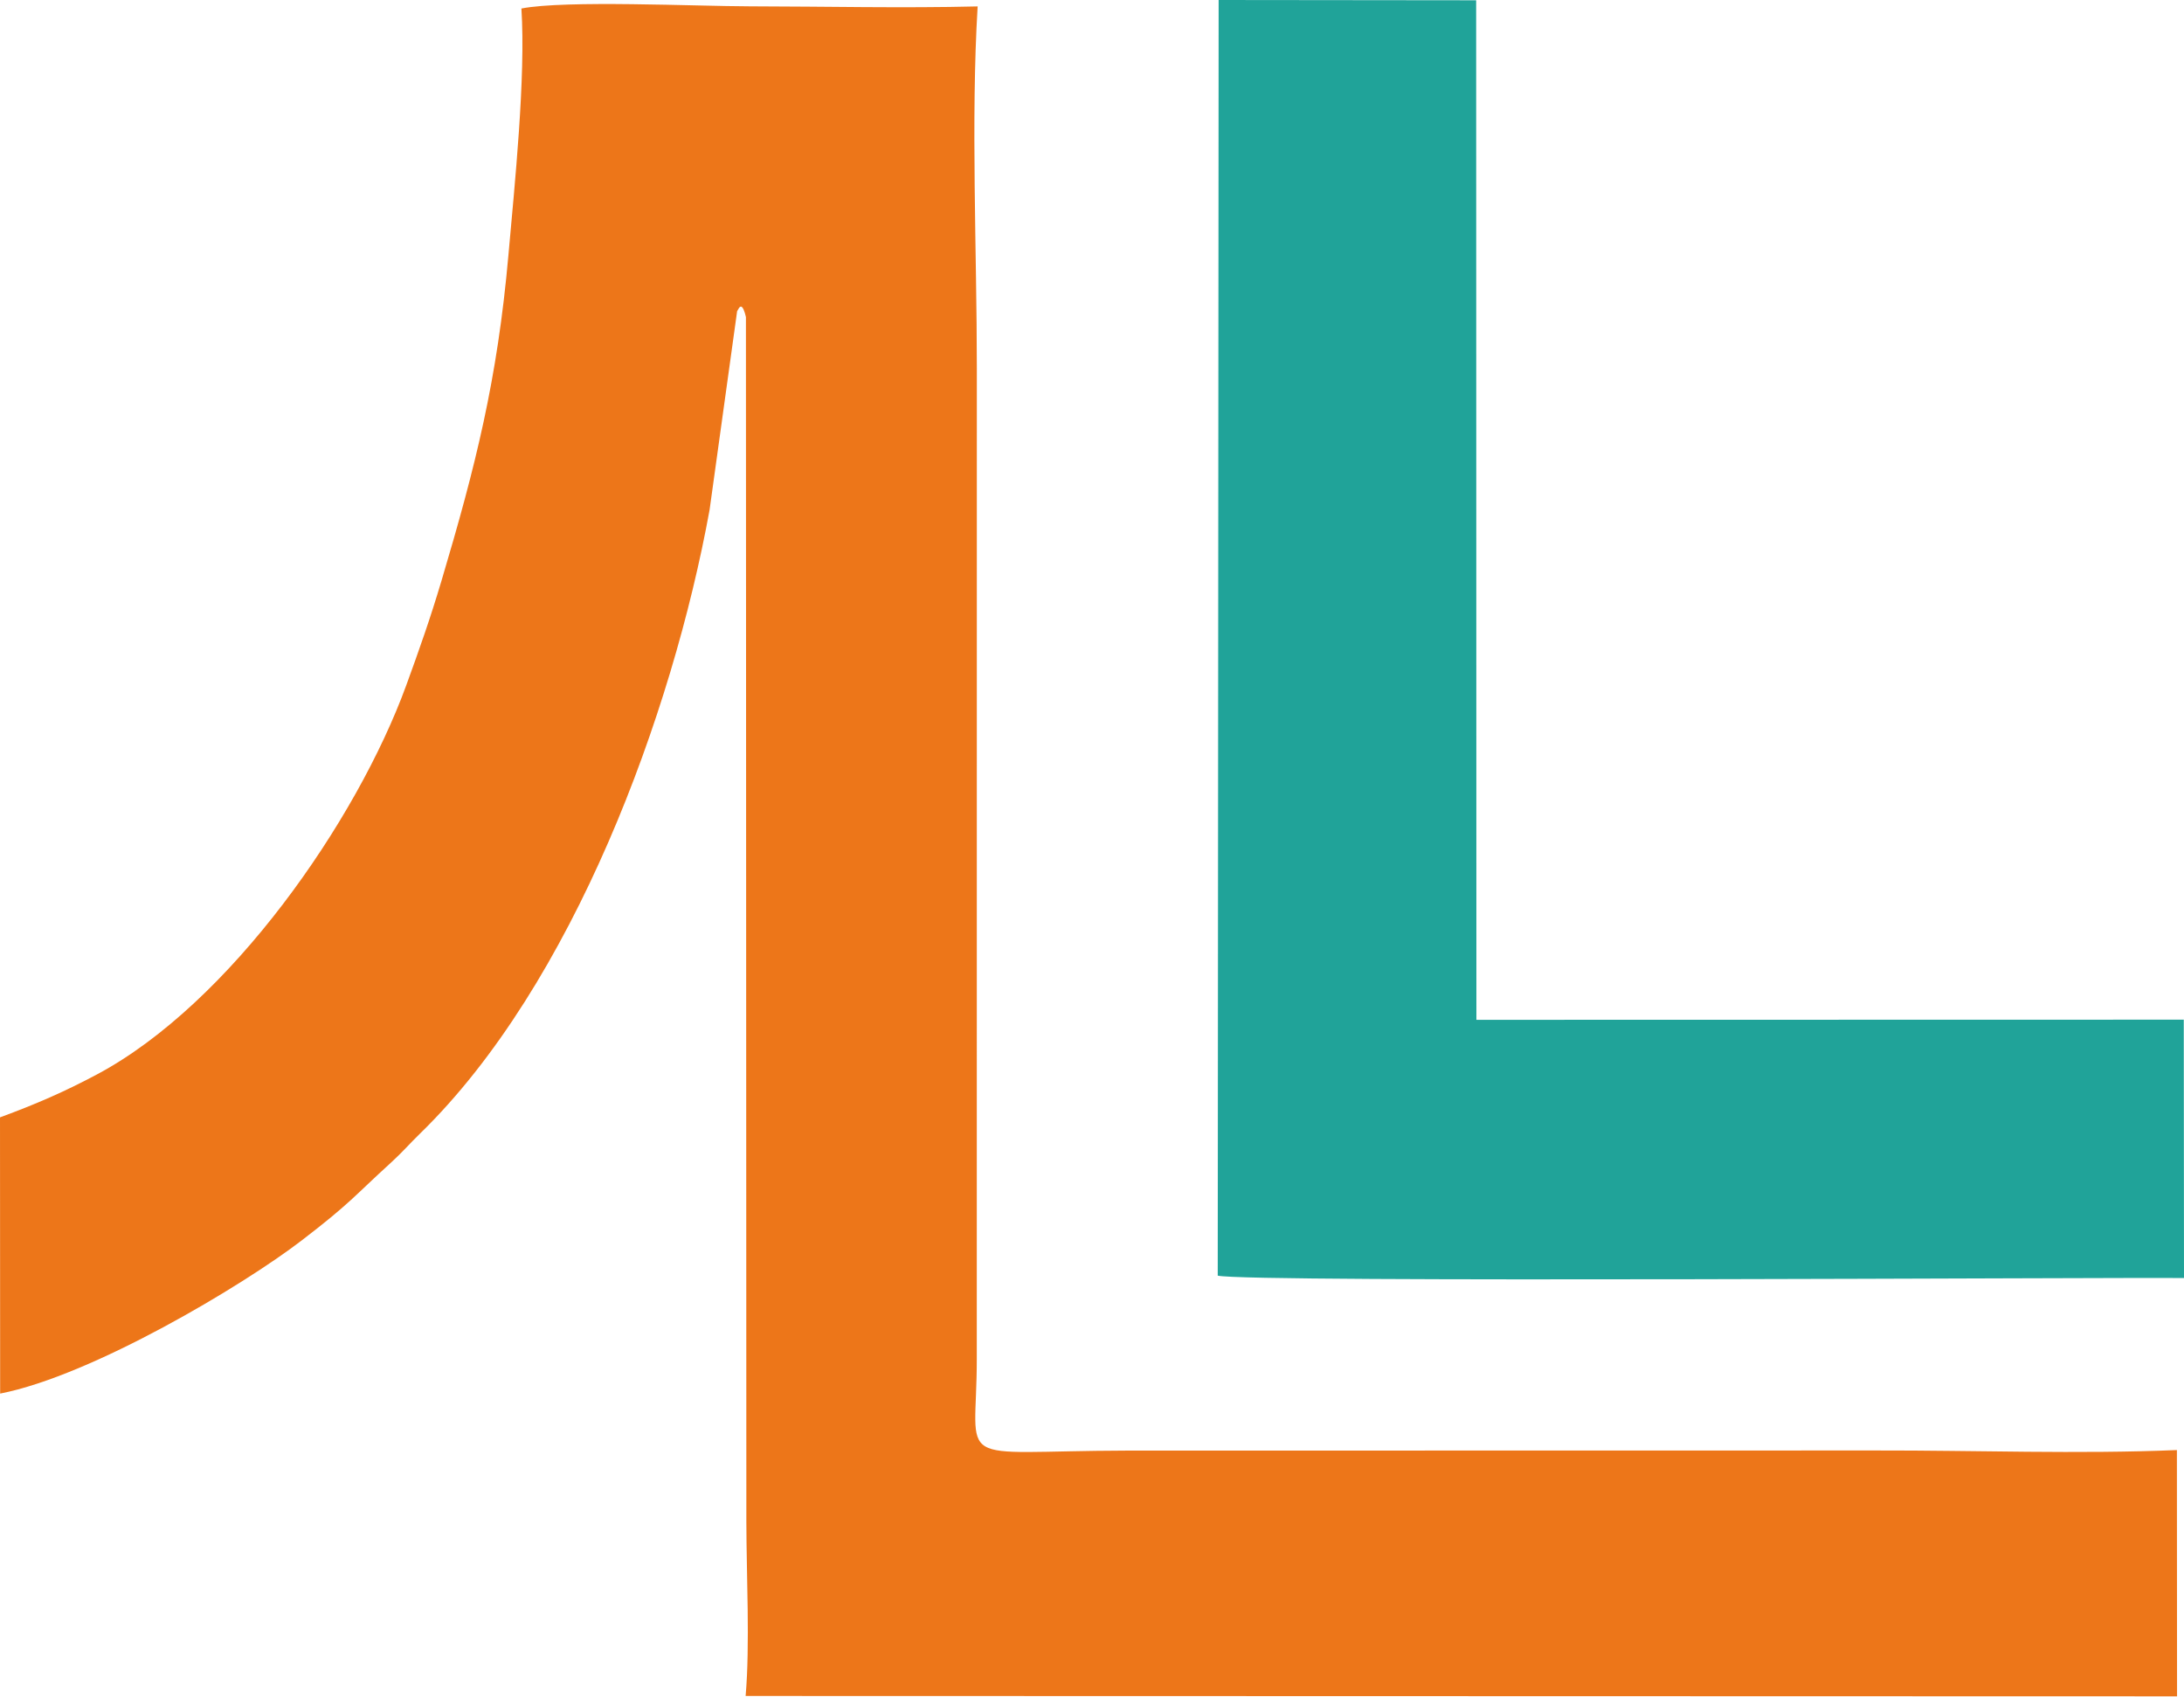
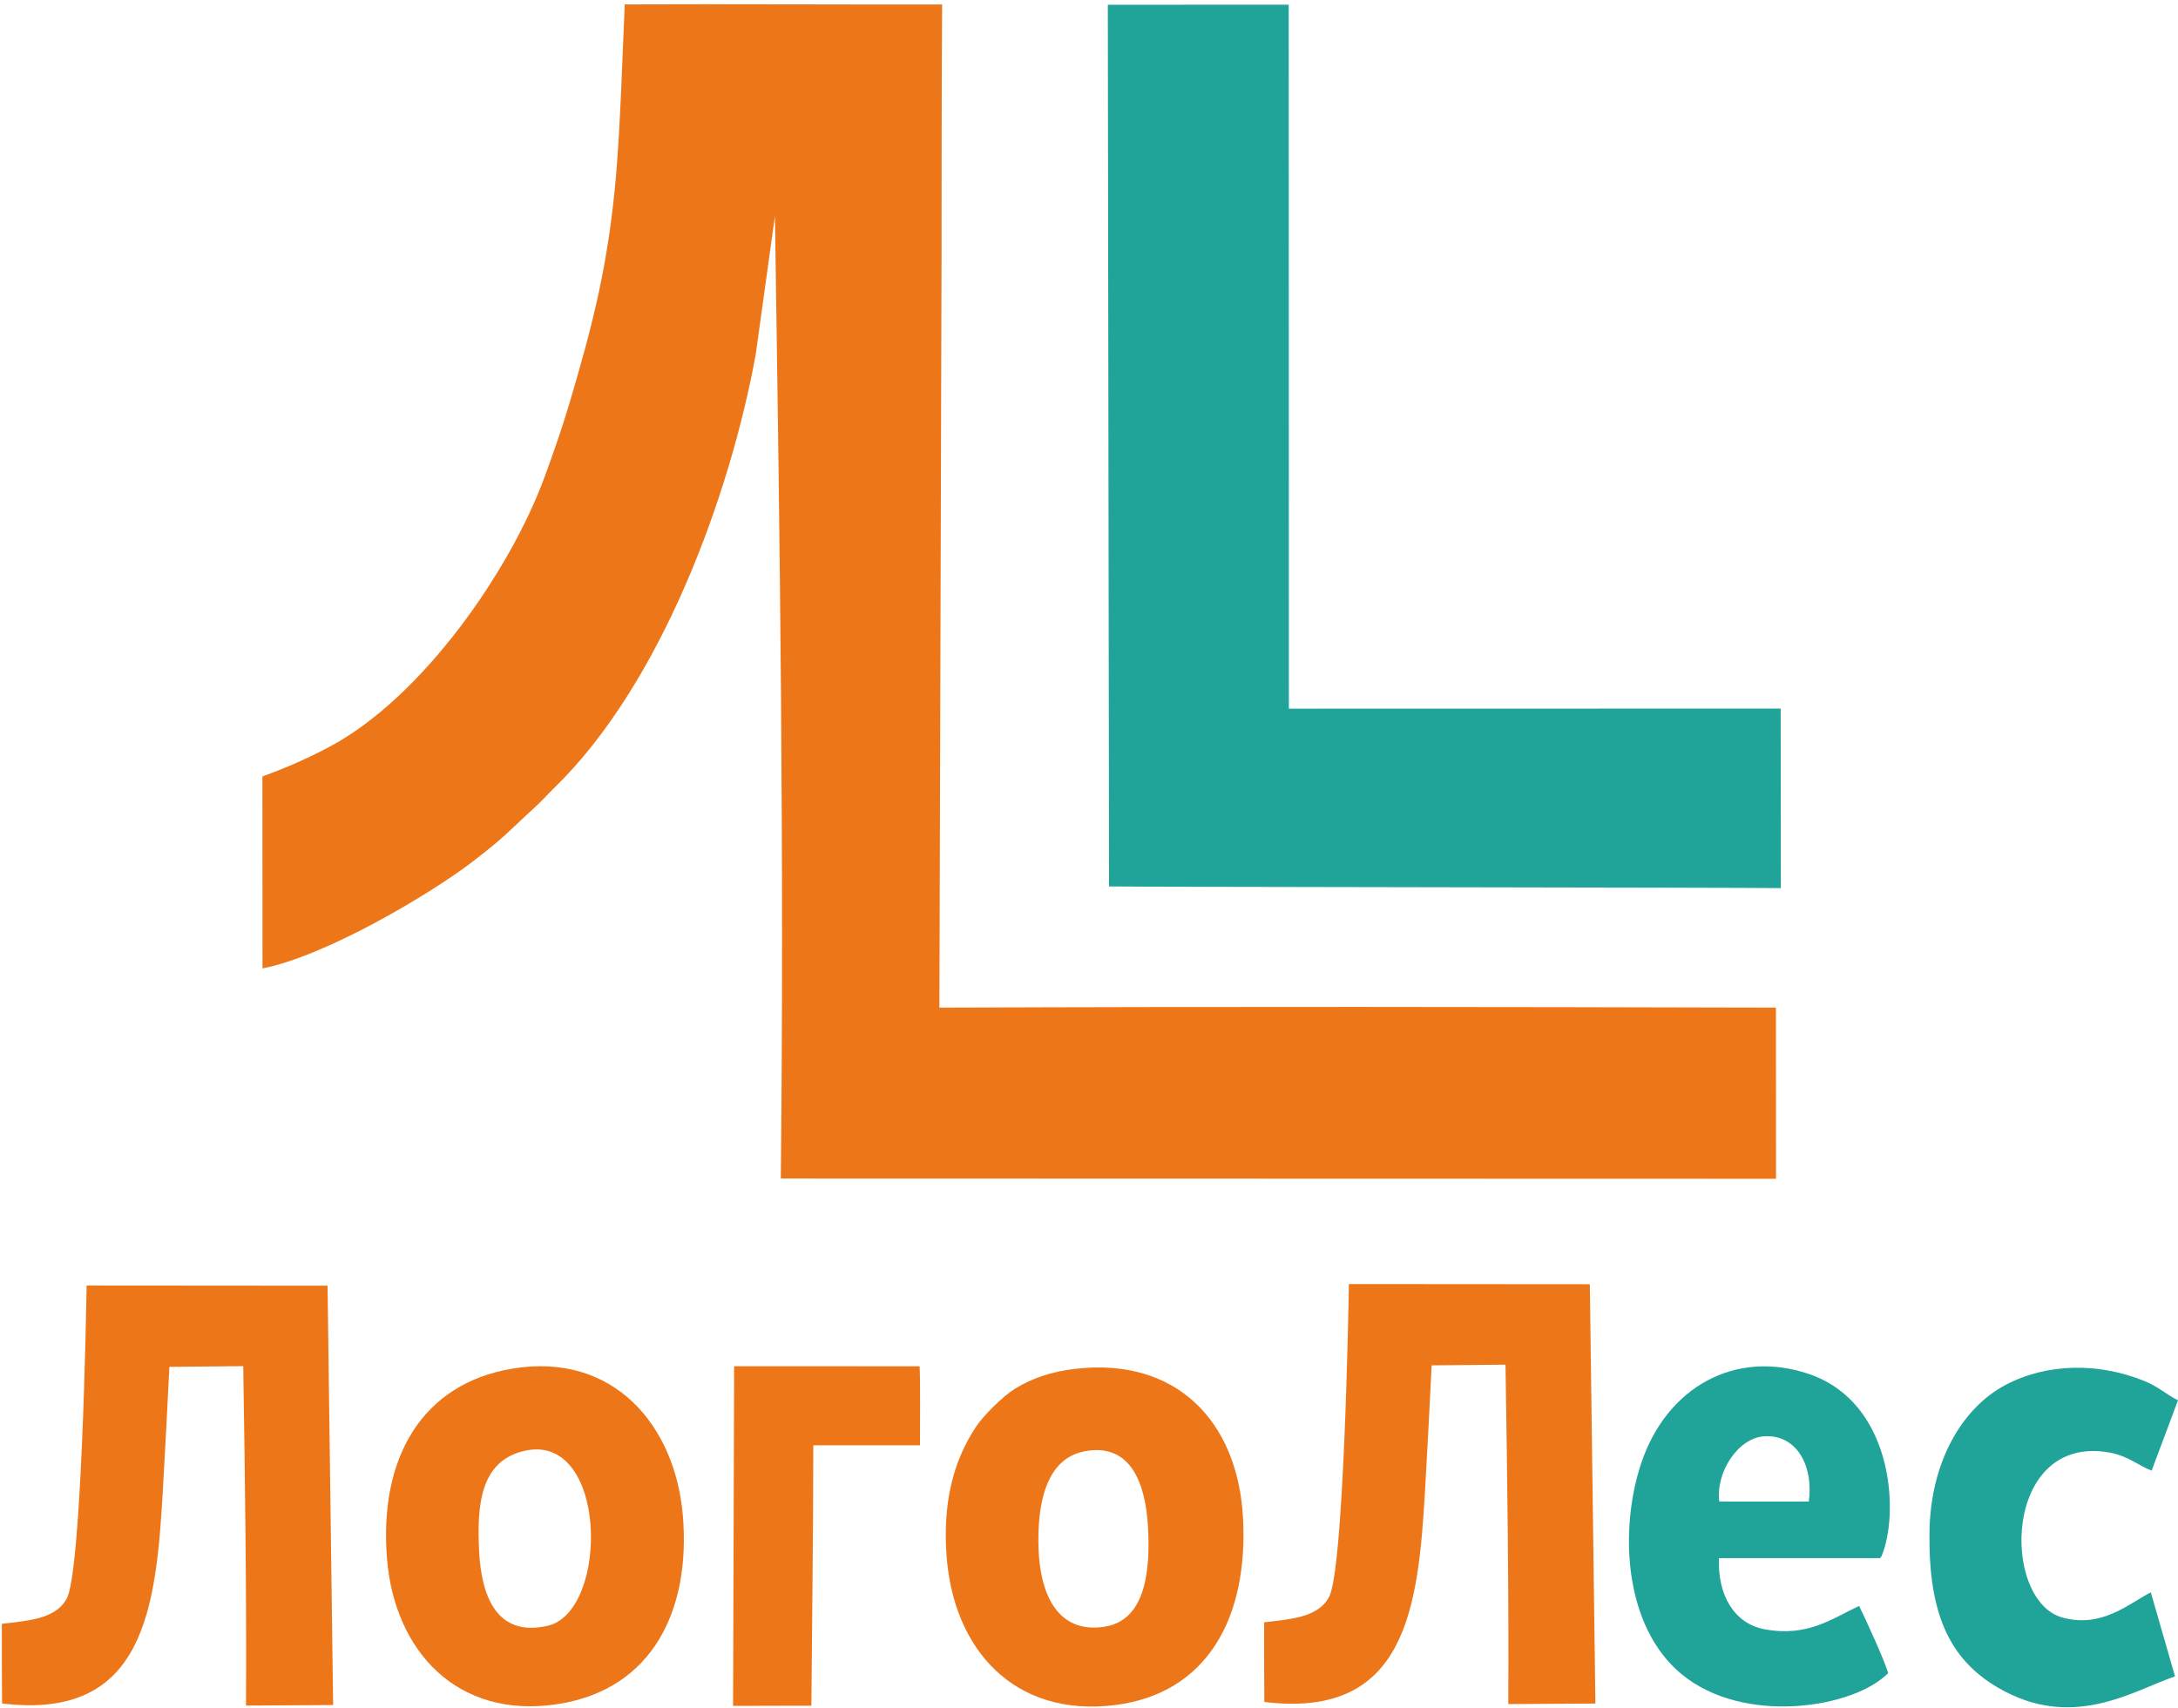
- <svg xmlns="http://www.w3.org/2000/svg" xml:space="preserve" width="198.357mm" height="154.024mm" version="1.1" style="clip-rule:evenodd;fill-rule:evenodd;image-rendering:optimizeQuality;shape-rendering:geometricPrecision;text-rendering:geometricPrecision" viewBox="0 0 19790.078 15367.022" id="svg15">
+ <svg xmlns="http://www.w3.org/2000/svg" xmlns:xlink="http://www.w3.org/1999/xlink" xml:space="preserve" width="284.516mm" height="223.081mm" version="1.1" style="clip-rule:evenodd;fill-rule:evenodd;image-rendering:optimizeQuality;shape-rendering:geometricPrecision;text-rendering:geometricPrecision" viewBox="0 0 28386.213 22256.83" id="svg15">
  <defs id="defs1">
    <style type="text/css" id="style1">
   
    .fil4 {fill:#018C82}
    .fil1 {fill:#20A399}
    .fil3 {fill:#E84D00}
    .fil0 {fill:#ED7619}
    .fil2 {fill:#FEFCF2}
   
  </style>
  </defs>
-   <g id="Слой_x0020_1" transform="translate(-3419.98,-0.01)">
+   <g id="Слой_x0020_1">
    <g id="_1649696784">
-       <path class="fil0" d="M 7421.15,5258.81 C 7319.09,5601.92 7219.34,5884 7101.8,6206.46 6652.12,7440.07 5501.81,9092.3 4298.02,9733.42 c -287.74,153.25 -545.11,266.33 -878.04,388.73 l 1.31,2502.24 c 835.85,-163.44 2199.29,-978.81 2730.66,-1385.98 443.98,-340.21 476.72,-402.18 808.76,-704.37 106.25,-96.69 165.87,-168.35 265.16,-264.99 C 8613.7,8918.37 9513.42,6465.1 9849.72,4619.01 l 249.77,-1801.15 c 10.07,-7.06 39.72,-114.79 79.65,54.62 l 3.87,10914.43 c 0.7,483.1 33.5,1115.08 -6.64,1576.72 l 12970.74,3.4 -1.28,-2231.06 c -883.28,37.51 -1833.26,2.13 -2724.32,3.8 l -6792.95,1.04 c -1608.01,4.03 -1356.2,171.35 -1357.6,-832.15 l 0.47,-8975.16 c 0.42,-1046.43 -54.82,-2246.7 7.37,-3275.39 -679.69,16.67 -1382.21,0.23 -2064.32,-0.7 -481.89,-0.66 -1669.21,-57.61 -2069.84,19.6 40.24,623.83 -61.56,1600.61 -117.76,2234.9 -100.14,1130.02 -297.17,1909.52 -605.71,2946.88 z" id="path1" />
-       <path class="fil1" d="m 14454.41,11555.92 c 264.64,65.74 8192.93,13.83 8755.65,21.82 l -2.15,-2340.62 -6409.67,1.36 -2.22,-9235.93 -2333.52,-2.54 -8.09,11555.92 z" id="path2" />
-       <path class="fil1" d="m 17009.81,20656.03 c -99.37,310.84 -269.55,483.64 -645.56,519.45 31.11,429.7 51.05,587.55 -13.5,1011.51 482.57,153.05 975.15,-21.57 1238.57,-285.32 626.06,-626.89 667.87,-1707.3 723.47,-2553.47 30.92,-470.65 41.25,-1095.13 104.63,-1540.2 l 944.02,6.6 28.64,4278.91 c 248.92,56.17 812.71,26.16 1097,26.51 L 20441,16847.53 c -181.7,-63.72 -2830.22,-63.02 -3065.86,-5.04 -24.53,536.44 -145.98,3127.8 -260.36,3671.34 -43.34,205.96 -9.09,169.23 -104.97,142.19 z" id="path3" />
-       <path class="fil0" d="m 787.87,20753.4 c -117.55,103.93 -129.42,189.46 -294.67,276.45 -139.25,73.3 -301.28,119.62 -479.12,139.14 70.23,448.05 -1.15,626.76 -14.09,1030.44 1857.4,226.41 2034.47,-1229.89 2123.06,-2780 27.07,-473.69 21.13,-1156.08 84.67,-1600.69 l 962.3,-9.06 c 108.82,62.56 61,352.25 62.29,482.41 l 32.43,3820.41 1018.5,7.93 -38.37,-5300.91 -3091.71,-7.2 c 26.26,560.85 -52.34,1523.19 -100.68,2110.25 -12.4,150.61 -127.34,2089.21 -264.61,1830.85 z" id="path4" />
+       <path class="fil0" d="M 7421.15,5258.81 C 7319.09,5601.92 7219.34,5884 7101.8,6206.46 6652.12,7440.07 5501.81,9092.3 4298.02,9733.42 c -287.74,153.25 -545.11,266.33 -878.04,388.73 l 1.31,2502.24 c 835.85,-163.44 2199.29,-978.81 2730.66,-1385.98 443.98,-340.21 476.72,-402.18 808.76,-704.37 106.25,-96.69 165.87,-168.35 265.16,-264.99 C 8613.7,8918.37 9513.42,6465.1 9849.72,4619.01 l 249.77,-1801.15 c 64.867,4213.579 122.237,8364.352 76.88,12545.77 l 12970.74,3.4 -1.28,-2231.06 c -3614.925,-9.77 -7197.724,-14.776 -10902.45,0.08 l 28.05,-9802.551 c 0.42,-1046.43 0.339,-2219.12 7.37,-3275.39 C 10899.945,60.439 9521.052,51.924 8142.202,57.508 8113.898,708.679 8083.08,1677.62 8026.88,2311.91 7926.74,3441.93 7729.71,4221.43 7421.17,5258.79 Z" id="path1" />
+       <path class="fil1" d="m 14454.41,11555.92 c 362.149,7.235 8192.93,13.83 8755.65,21.82 l -2.15,-2340.62 -6409.67,1.36 -2.22,-9177.323 -2357.652,0.907 16.042,11493.866 z" id="path2" />
+       <path class="fil0" d="m 865.877,20846.034 c -147.713,267.122 -522.161,282.451 -842.046,322.956 -0.464,477.303 1.288,641.386 2.974,1037.753 C 1884.205,22433.153 2034.46,20969.54 2123.05,19419.43 c 27.07,-473.69 60.134,-1097.575 84.67,-1600.69 l 962.3,-9.06 c 24.484,1508.555 43.963,3008.733 36.215,4424.706 l 1135.511,-6.696 -72.498,-5466.675 -3140.465,-2.325 c -4.144,303.105 -66.537,3775.212 -262.905,4087.344 z" id="path4" />
      <path class="fil0" d="m 14136.54,18919.42 c 617.39,-117.55 796.59,451.41 825.74,990.31 30.01,554.95 -26.4,1211.13 -564.03,1296.24 -624.66,98.89 -843.08,-441.34 -862.82,-1016.32 -19.66,-572.74 90.37,-1173 601.11,-1270.23 z M 14007,17845.35 c -297.19,35 -551.48,119.25 -777.31,257.79 -153.71,94.3 -412.68,347.88 -516.74,507.41 -301,461.46 -425.39,1002.57 -375.89,1675.55 88.99,1209.89 874.88,2107.51 2197.55,1941.28 1194.35,-150.11 1742.16,-1135.21 1664.46,-2458.11 -72.32,-1231.59 -858.86,-2080.92 -2192.07,-1923.91 z" id="path5" />
      <path class="fil0" d="m 6813.66,18918.96 c 1112.71,-284.25 1133.84,2089.75 323.67,2275.4 -660.37,151.31 -862.24,-381.21 -892.53,-965.44 -31.92,-615.67 18.81,-1169.44 568.86,-1309.96 z m -136.94,-1076.73 c -1165.14,193.42 -1744.86,1152.19 -1631.64,2490.36 100.09,1183 906.85,2085.92 2225.31,1882.36 1235.3,-190.72 1734.62,-1227.41 1628.94,-2462.35 -99.88,-1167.01 -899.76,-2129.98 -2222.61,-1910.38 z" id="path6" />
      <path class="fil1" d="m 22407.89,19574.67 c -48.88,-383.51 245.87,-830.57 586.92,-850.84 438.7,-26.07 643.19,413.32 579.34,851.42 z m 2200.22,2237.09 c -36.21,-144.59 -302.52,-723.82 -377.97,-876.38 -357.31,167.77 -673.13,409.1 -1233.61,304.04 -399.7,-74.93 -613.15,-454.06 -592.94,-927.2 l 2100.72,0.32 c 26.29,-42.97 8.74,4.8 39.93,-82.93 202.88,-570.69 110.99,-1948.82 -966.48,-2317.03 -957.92,-327.37 -1859.77,168.63 -2190.8,1172.07 -284.88,863.6 -222.57,2122.74 532.46,2743.09 816.02,670.46 2246.05,437.06 2688.69,-15.97 z" id="path7" />
      <path class="fil1" d="m 28347.36,21853.59 -315.47,-1095.5 c -292.86,152 -640.86,469.66 -1152.07,328.86 -805.09,-221.72 -775.73,-2396.66 610.47,-2151.46 243.84,43.13 379.08,169.49 552.49,236.29 l 343.44,-917.22 c -155.47,-75.94 -252.15,-177.78 -456.34,-258.56 -588.1,-232.67 -1253.95,-227.17 -1794.19,60.13 -562.66,299.23 -977.84,1000.88 -988.68,1924.4 -12.1,1030.82 244.35,1642.09 894.32,2021.33 966.95,564.18 1749.64,43.7 2306.04,-148.27 z" id="path8" />
-       <path class="fil0" d="m 10577.24,22099.62 c 43.34,-292.26 8,-813.08 9.9,-1132.57 2.22,-375.68 0.82,-750.65 -0.75,-1126.29 -3.23,-772.29 -69.24,-842.35 296.08,-827.28 366.04,15.11 737.85,15.09 1100.49,30.74 -0.32,-258.44 42.88,-841.77 -31.56,-1052.55 l -2388.13,13.86 3.17,4106.09 1010.79,-11.98 z" id="path9" />
-       <path class="fil2" d="m 6813.66,18918.96 c -550.05,140.52 -600.78,694.29 -568.86,1309.96 30.29,584.22 232.16,1116.75 892.53,965.44 810.16,-185.64 789.03,-2559.65 -323.67,-2275.4 z" id="path10" />
-       <path class="fil2" d="m 14136.54,18919.42 c -510.74,97.24 -620.78,697.49 -601.11,1270.23 19.74,574.97 238.16,1115.21 862.82,1016.32 537.63,-85.11 594.04,-741.29 564.03,-1296.24 -29.14,-538.9 -208.35,-1107.86 -825.74,-990.31 z" id="path11" />
-       <path class="fil3" d="m 787.87,20753.4 c 137.27,258.35 252.21,-1680.24 264.61,-1830.85 48.34,-587.06 126.94,-1549.4 100.68,-2110.25 l 3091.71,7.2 38.37,5300.91 -1018.5,-7.93 -32.43,-3820.41 c -1.29,-130.16 46.53,-419.85 -62.29,-482.41 l 37.41,4362.22 1132.75,-2.39 -52.67,-5402.7 -3168.01,-5.09 c -79.91,363.37 -105.57,2613.81 -234.07,3533.24 -22.76,162.84 -85.89,334.96 -97.58,458.45 z" id="path12" />
-       <path class="fil2" d="m 22407.89,19574.67 1166.26,0.58 c 63.84,-438.1 -140.65,-877.49 -579.34,-851.42 -341.04,20.27 -635.79,467.33 -586.92,850.84 z" id="path13" />
-       <path class="fil3" d="m 10577.24,22099.62 -1010.79,11.98 -3.17,-4106.09 2388.13,-13.86 c 74.44,210.78 31.24,794.11 31.56,1052.55 -362.64,-15.65 -734.46,-15.63 -1100.49,-30.74 -365.32,-15.07 -299.31,54.99 -296.08,827.28 1.57,375.64 2.97,750.61 0.75,1126.29 -1.9,319.49 33.44,840.31 -9.9,1132.57 z m -1066.9,70.72 1136.93,-0.84 -4.55,-3097.57 1399,33.04 -0.98,-1162.56 -2531.45,-2.34 z" id="path14" />
-       <path class="fil4" d="m 17009.81,20656.03 c 95.88,27.04 61.63,63.76 104.97,-142.19 114.38,-543.54 235.83,-3134.9 260.36,-3671.34 235.65,-57.99 2884.16,-58.68 3065.86,5.04 l 46.08,5272.49 c -284.29,-0.35 -848.09,29.66 -1097,-26.51 68.26,93.6 -100.39,83.85 116.3,73.72 l 1050.25,0.22 -66.93,-5412.02 -3169.3,5.42 c -9.1,525.75 -152.03,3666.21 -310.6,3895.17 z" id="path15" />
+       <path class="fil0" d="m 10599.846,18841.317 c 358.118,-0.126 1020.474,-0.452 1390.427,0.572 -0.32,-258.44 6.314,-824.706 -4.745,-1030.611 l -2417.383,-0.766 -13.894,4427.87 1020.541,-2.229 c 9.507,-1126.205 23.797,-2261.82 25.054,-3394.836 z" id="path9" style="display:inline" />
+       <path class="fil3" d="m 10577.24,22099.62 -1010.79,11.98 -3.17,-4106.09 2388.13,-13.86 c 74.44,210.78 31.24,794.11 31.56,1052.55 -362.64,-15.65 -734.46,-15.63 -1100.49,-30.74 -365.32,-15.07 -299.31,54.99 -296.08,827.28 1.57,375.64 2.97,750.61 0.75,1126.29 -1.9,319.49 33.44,840.31 -9.9,1132.57 z m -1066.9,70.72 1136.93,-0.84 -4.55,-3097.57 1399,33.04 -0.98,-1162.56 -2531.45,-2.34 z" id="path14" style="display:none" />
+       <use x="0" y="0" xlink:href="#path4" id="use17" transform="translate(16451.441,-19.50182)" />
    </g>
  </g>
</svg>
